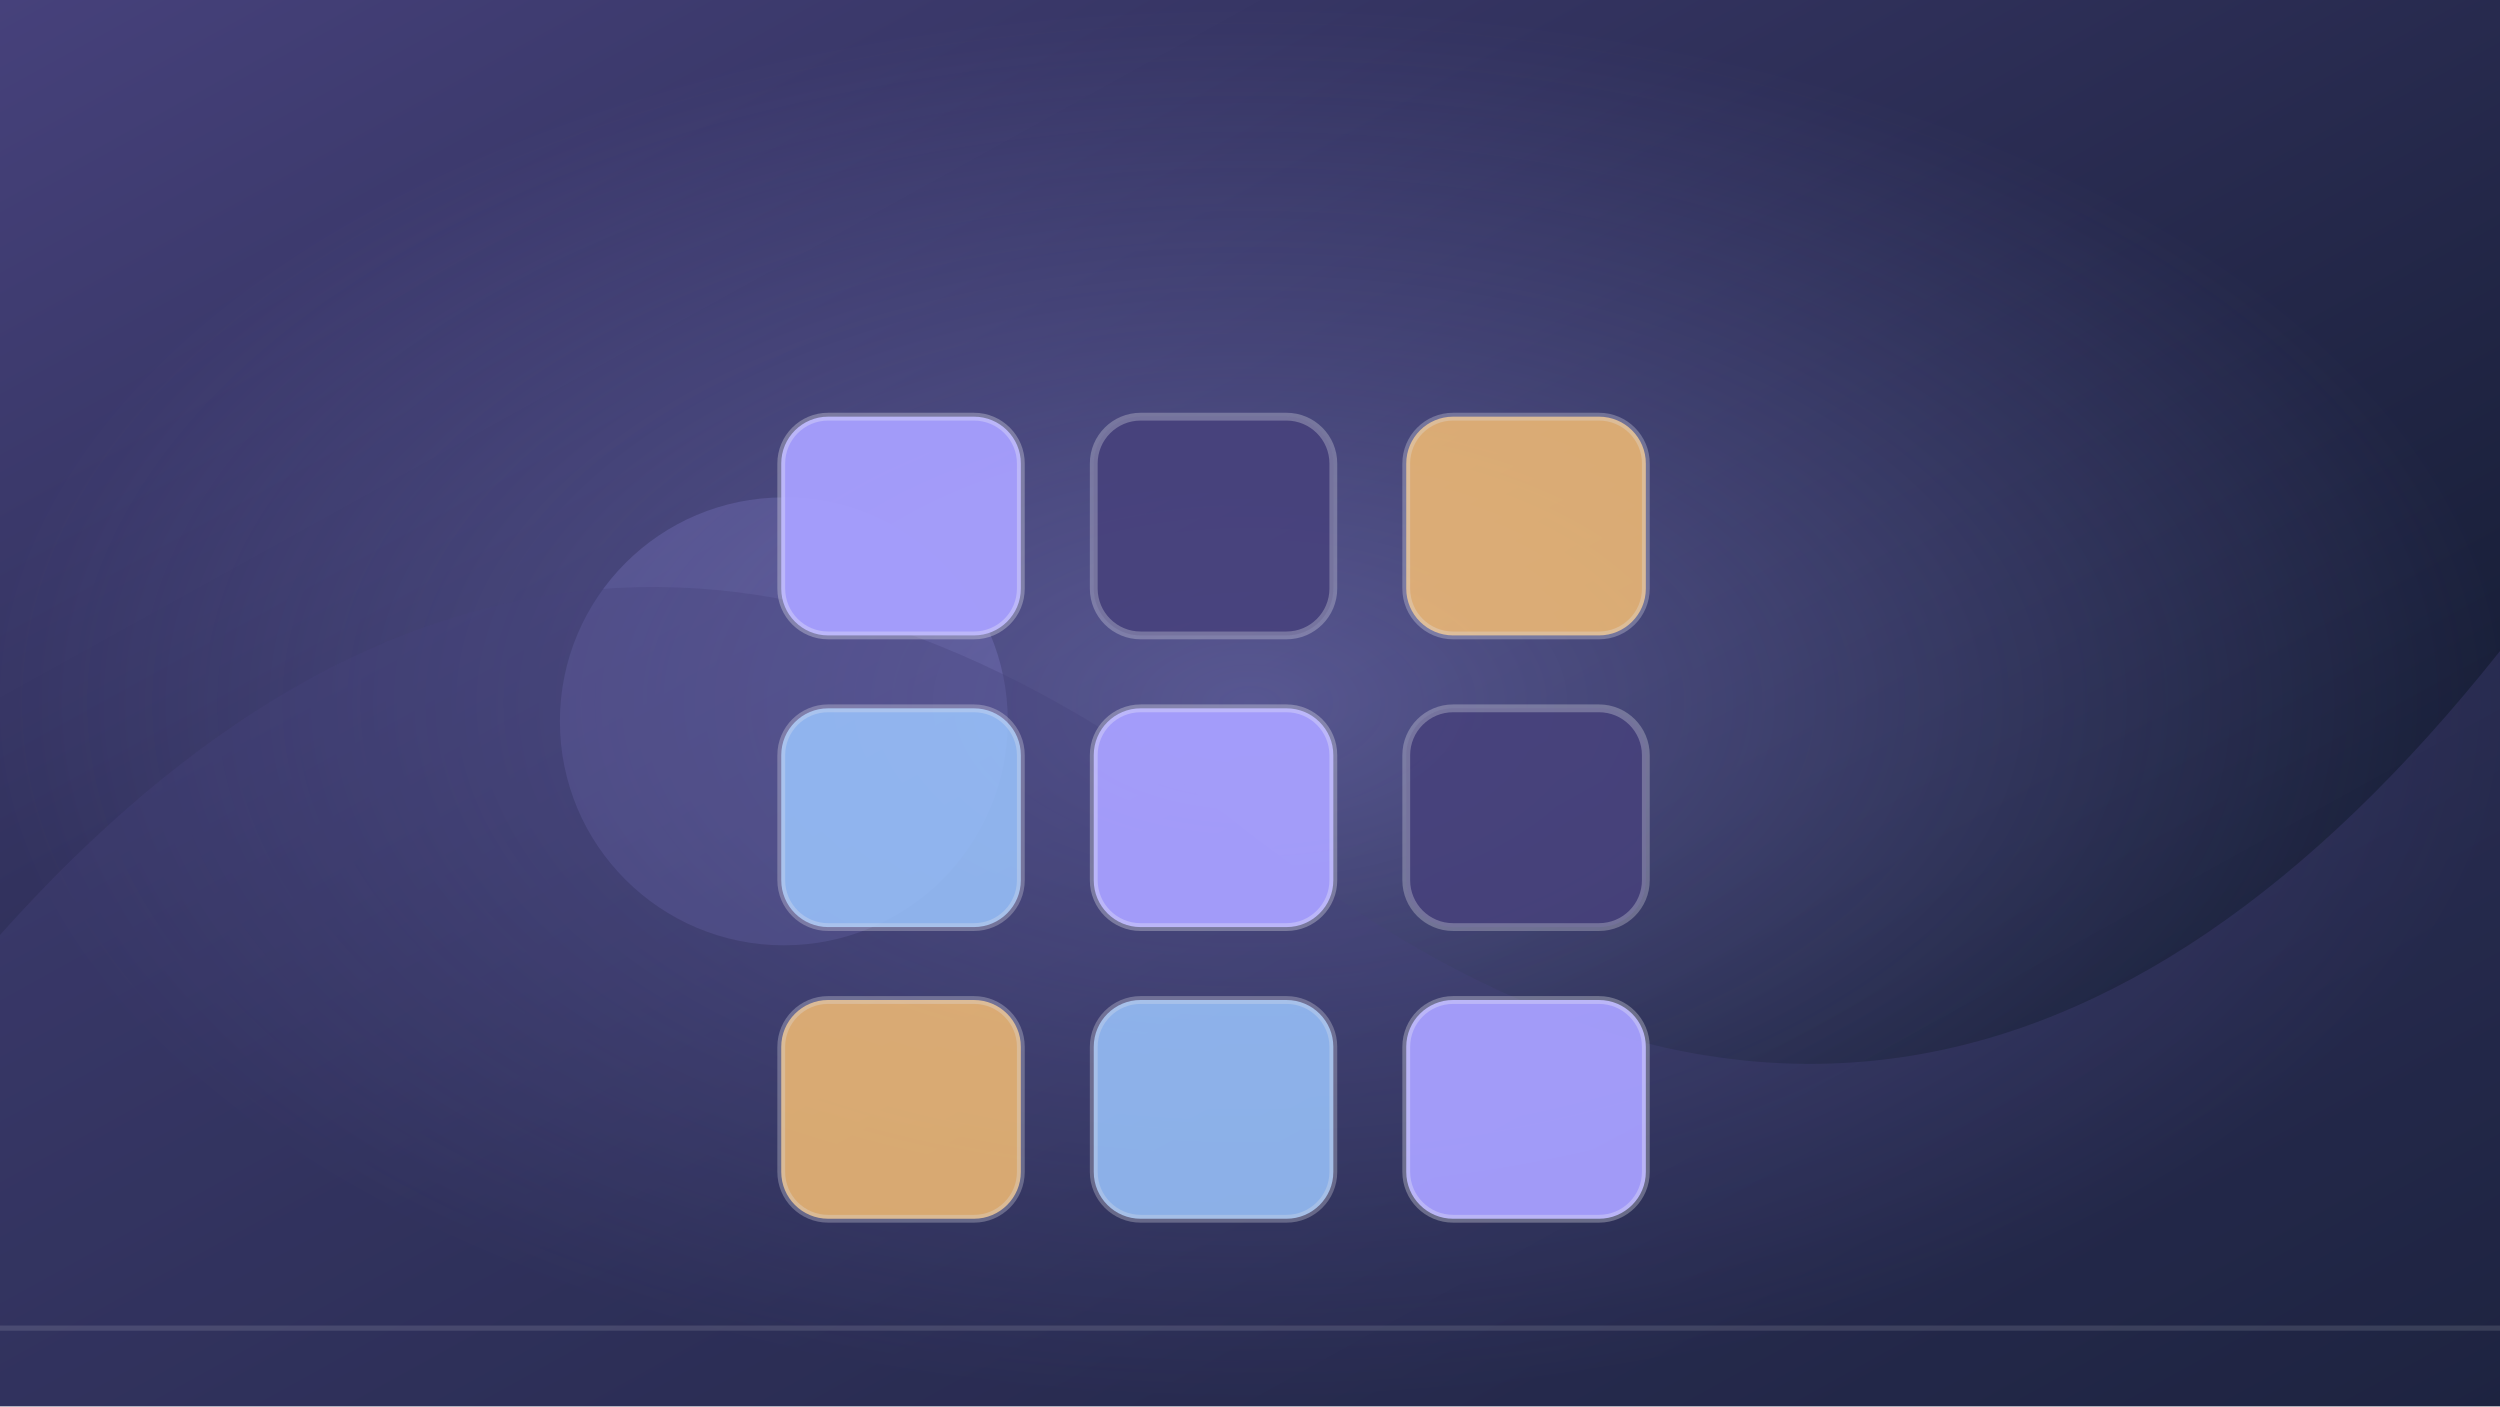
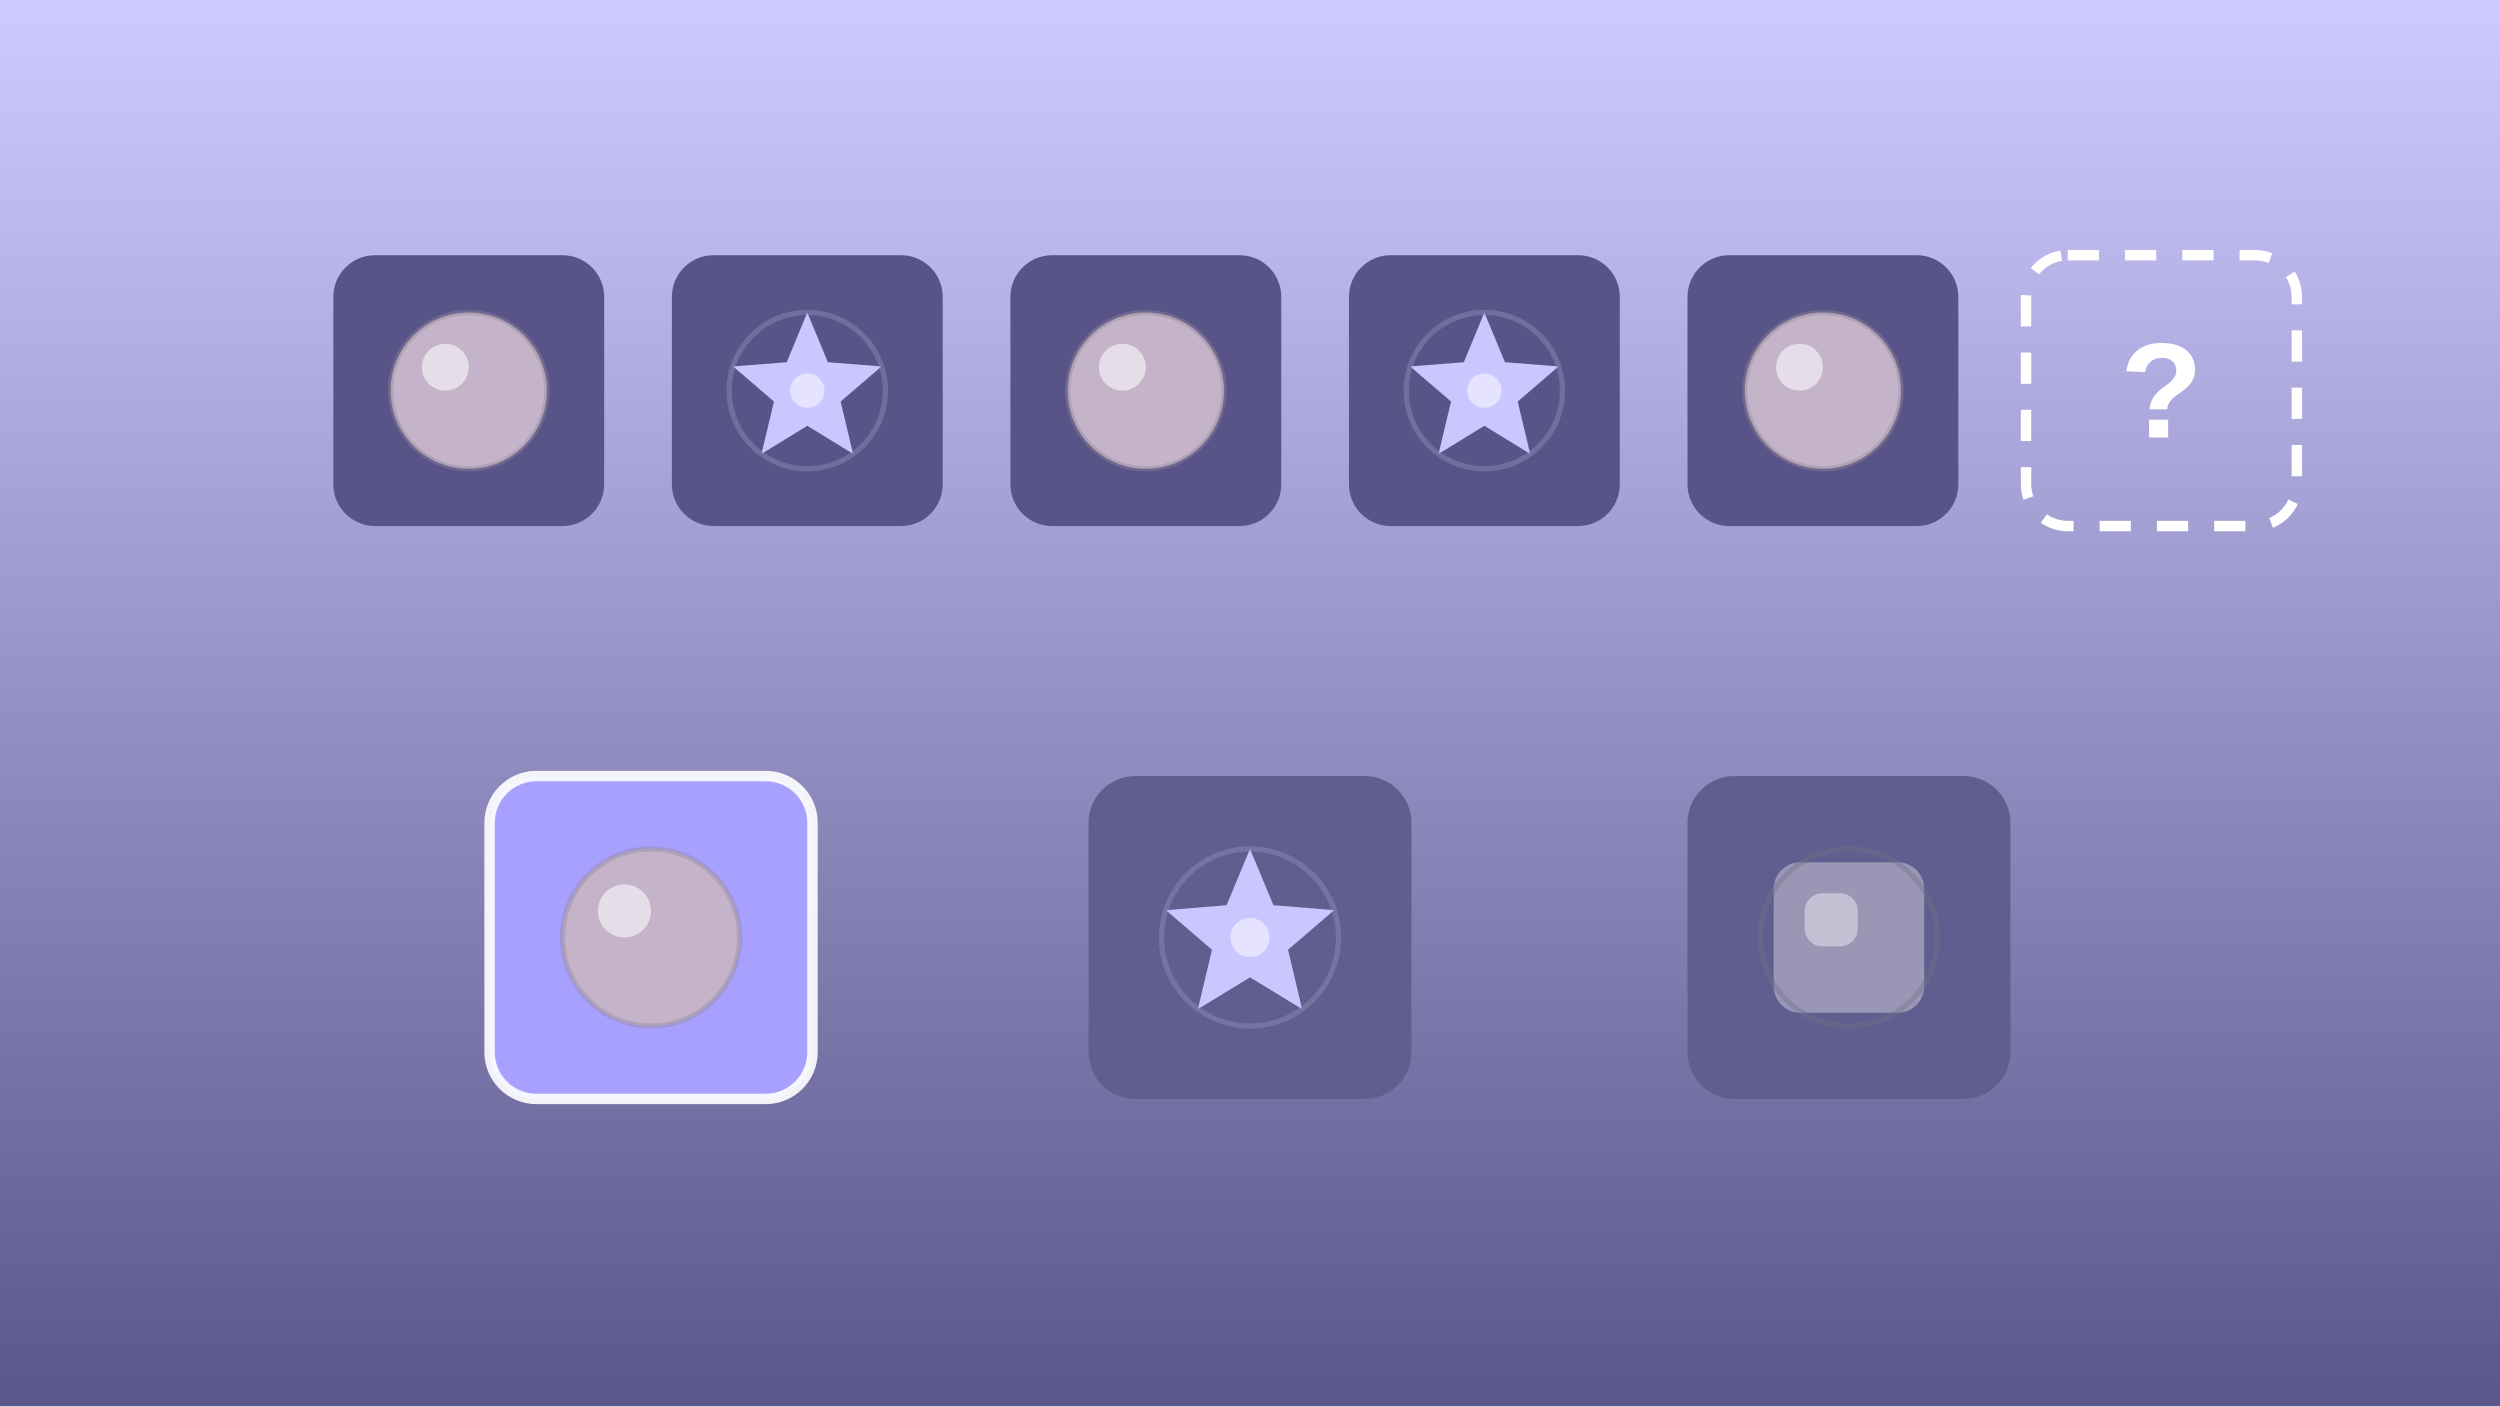
<svg xmlns="http://www.w3.org/2000/svg" width="960" height="540" viewBox="0 0 960 540">
  <defs>
-     <linearGradient id="bg" x1="0" y1="0" x2="1" y2="1">
-       <stop stop-color="#46417b" />
-       <stop offset="1" stop-color="#081321" />
+     <linearGradient id="bg" x1="0" y1="0" x2="0" y2="1">
+       <stop offset="0" stop-color="#cecaff" />
+       <stop offset="1" stop-color="#5c578a" />
    </linearGradient>
-     <radialGradient id="glow">
-       <stop stop-color="#a7a0ff" stop-opacity=".38" />
-       <stop offset="1" stop-color="#a7a0ff" stop-opacity="0" />
-     </radialGradient>
  </defs>
-   <rect width="960" height="540" fill="url(#bg)" />
-   <rect width="960" height="540" fill="url(#glow)" />
-   <circle cx="301" cy="277" r="86" fill="#a7a0ff" opacity=".18" />
-   <path d="M0 359 Q220 113 480 320 T960 250 V540 H0Z" fill="#46417b" opacity=".35" />
-   <rect x="300" y="160" width="92" height="84" rx="18" fill="#a7a0ff" opacity="0.95" stroke="#ffffff" stroke-opacity=".3" stroke-width="3" />
-   <rect x="420" y="160" width="92" height="84" rx="18" fill="#46417b" opacity="0.85" stroke="#ffffff" stroke-opacity=".3" stroke-width="3" />
-   <rect x="540" y="160" width="92" height="84" rx="18" fill="#f4bd74" opacity="0.85" stroke="#ffffff" stroke-opacity=".3" stroke-width="3" />
-   <rect x="300" y="272" width="92" height="84" rx="18" fill="#9bc6ff" opacity="0.85" stroke="#ffffff" stroke-opacity=".3" stroke-width="3" />
-   <rect x="420" y="272" width="92" height="84" rx="18" fill="#a7a0ff" opacity="0.95" stroke="#ffffff" stroke-opacity=".3" stroke-width="3" />
-   <rect x="540" y="272" width="92" height="84" rx="18" fill="#46417b" opacity="0.85" stroke="#ffffff" stroke-opacity=".3" stroke-width="3" />
-   <rect x="300" y="384" width="92" height="84" rx="18" fill="#f4bd74" opacity="0.85" stroke="#ffffff" stroke-opacity=".3" stroke-width="3" />
-   <rect x="420" y="384" width="92" height="84" rx="18" fill="#9bc6ff" opacity="0.85" stroke="#ffffff" stroke-opacity=".3" stroke-width="3" />
-   <rect x="540" y="384" width="92" height="84" rx="18" fill="#a7a0ff" opacity="0.95" stroke="#ffffff" stroke-opacity=".3" stroke-width="3" />
-   <path d="M0 510 H960" stroke="#fff" stroke-opacity=".12" stroke-width="2" />
+   <rect x="0" y="0" width="960" height="540" fill="url(#bg)" />
+   <rect x="128" y="98" width="104" height="104" fill="#585488" rx="16" />
+   <circle cx="180" cy="150" r="30" fill="#c5b3ca" />
+   <circle cx="171.0" cy="141.0" r="9.0" fill="#ffffff" opacity=".55" />
+   <circle cx="180" cy="150" r="30" fill="none" stroke="#938697" stroke-width="2" opacity=".4" />
+   <rect x="258" y="98" width="104" height="104" fill="#585488" rx="16" />
+   <polygon points="310.0,120.0 317.9,139.1 338.5,140.7 322.8,154.2 327.6,174.3 310.0,163.5 292.4,174.3 297.2,154.2 281.5,140.7 302.1,139.1" fill="#cac6ff" />
+   <circle cx="310" cy="150" r="6.6" fill="#ffffff" opacity=".5" />
+   <circle cx="310" cy="150" r="30" fill="none" stroke="#9794bf" stroke-width="2" opacity=".4" />
+   <rect x="388" y="98" width="104" height="104" fill="#585488" rx="16" />
+   <circle cx="440" cy="150" r="30" fill="#c5b3ca" />
+   <circle cx="431.0" cy="141.0" r="9.0" fill="#ffffff" opacity=".55" />
+   <circle cx="440" cy="150" r="30" fill="none" stroke="#938697" stroke-width="2" opacity=".4" />
+   <rect x="518" y="98" width="104" height="104" fill="#585488" rx="16" />
+   <polygon points="570.0,120.0 577.9,139.1 598.5,140.7 582.8,154.2 587.6,174.3 570.0,163.5 552.4,174.3 557.2,154.2 541.5,140.7 562.1,139.1" fill="#cac6ff" />
+   <circle cx="570" cy="150" r="6.6" fill="#ffffff" opacity=".5" />
+   <circle cx="570" cy="150" r="30" fill="none" stroke="#9794bf" stroke-width="2" opacity=".4" />
+   <rect x="648" y="98" width="104" height="104" fill="#585488" rx="16" />
+   <circle cx="700" cy="150" r="30" fill="#c5b3ca" />
+   <circle cx="691.0" cy="141.0" r="9.0" fill="#ffffff" opacity=".55" />
+   <circle cx="700" cy="150" r="30" fill="none" stroke="#938697" stroke-width="2" opacity=".4" />
+   <rect x="778" y="98" width="104" height="104" fill="none" rx="16" stroke="#ffffff" stroke-width="4" stroke-dasharray="12 10" />
+   <text x="830" y="168" font-family="Arial, Helvetica, sans-serif" font-size="52" font-weight="bold" fill="#ffffff" text-anchor="middle">?</text>
+   <rect x="188" y="298" width="124" height="124" fill="#a7a0ff" rx="18" />
+   <rect x="188" y="298" width="124" height="124" fill="none" rx="18" stroke="#ffffff" stroke-width="4" opacity=".9" />
+   <circle cx="250" cy="360" r="34" fill="#c5b3ca" />
+   <circle cx="239.8" cy="349.8" r="10.2" fill="#ffffff" opacity=".55" />
+   <circle cx="250" cy="360" r="34" fill="none" stroke="#938697" stroke-width="2" opacity=".4" />
+   <rect x="418" y="298" width="124" height="124" fill="#615d8e" rx="18" />
+   <rect x="418" y="298" width="124" height="124" fill="none" rx="18" stroke="none" stroke-width="4" opacity="0" />
+   <polygon points="480.0,326.0 489.0,347.6 512.3,349.5 494.6,364.7 500.0,387.5 480.0,375.3 460.0,387.5 465.4,364.7 447.7,349.5 471.0,347.6" fill="#cac6ff" />
+   <circle cx="480" cy="360" r="7.5" fill="#ffffff" opacity=".5" />
+   <circle cx="480" cy="360" r="34" fill="none" stroke="#9794bf" stroke-width="2" opacity=".4" />
+   <rect x="648" y="298" width="124" height="124" fill="#615d8e" rx="18" />
+   <rect x="648" y="298" width="124" height="124" fill="none" rx="18" stroke="none" stroke-width="4" opacity="0" />
+   <rect x="681.1" y="331.1" width="57.8" height="57.8" fill="#9996b6" rx="10.2" />
+   <rect x="693.0" y="343.0" width="20.4" height="20.4" fill="#ffffff" rx="6.8" opacity=".4" />
+   <circle cx="710" cy="360" r="34" fill="none" stroke="#727088" stroke-width="2" opacity=".4" />
</svg>
